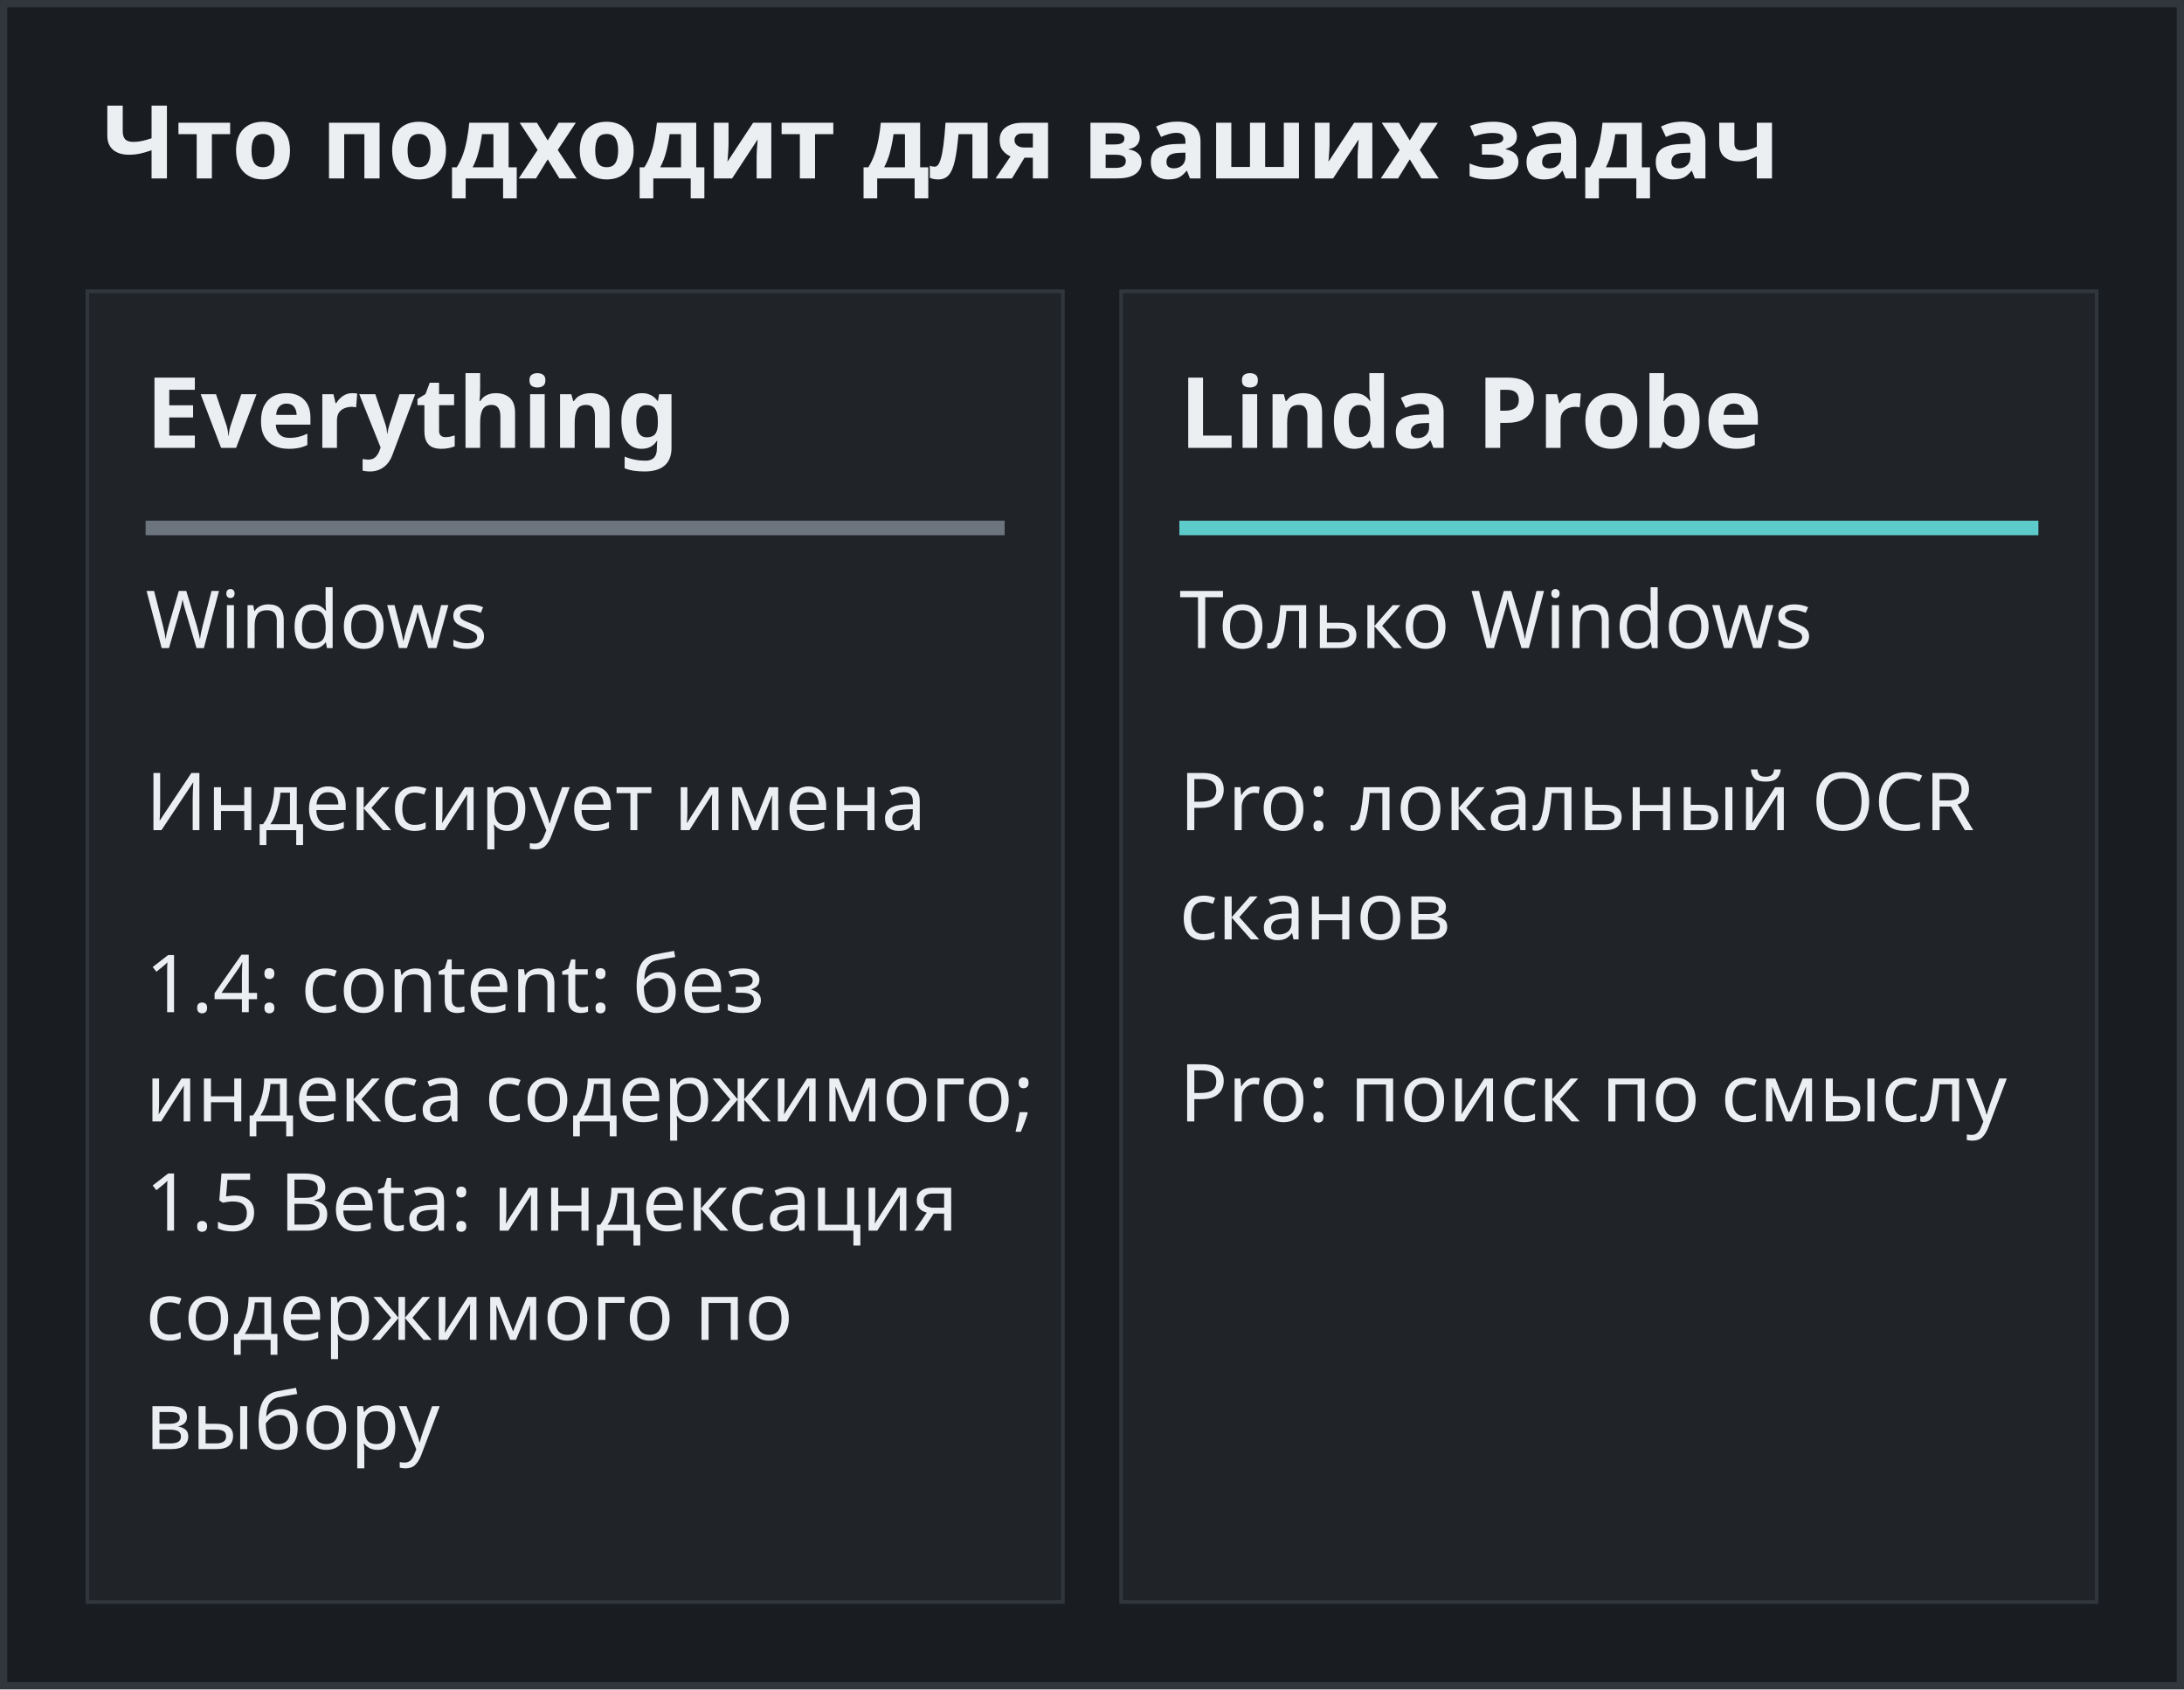
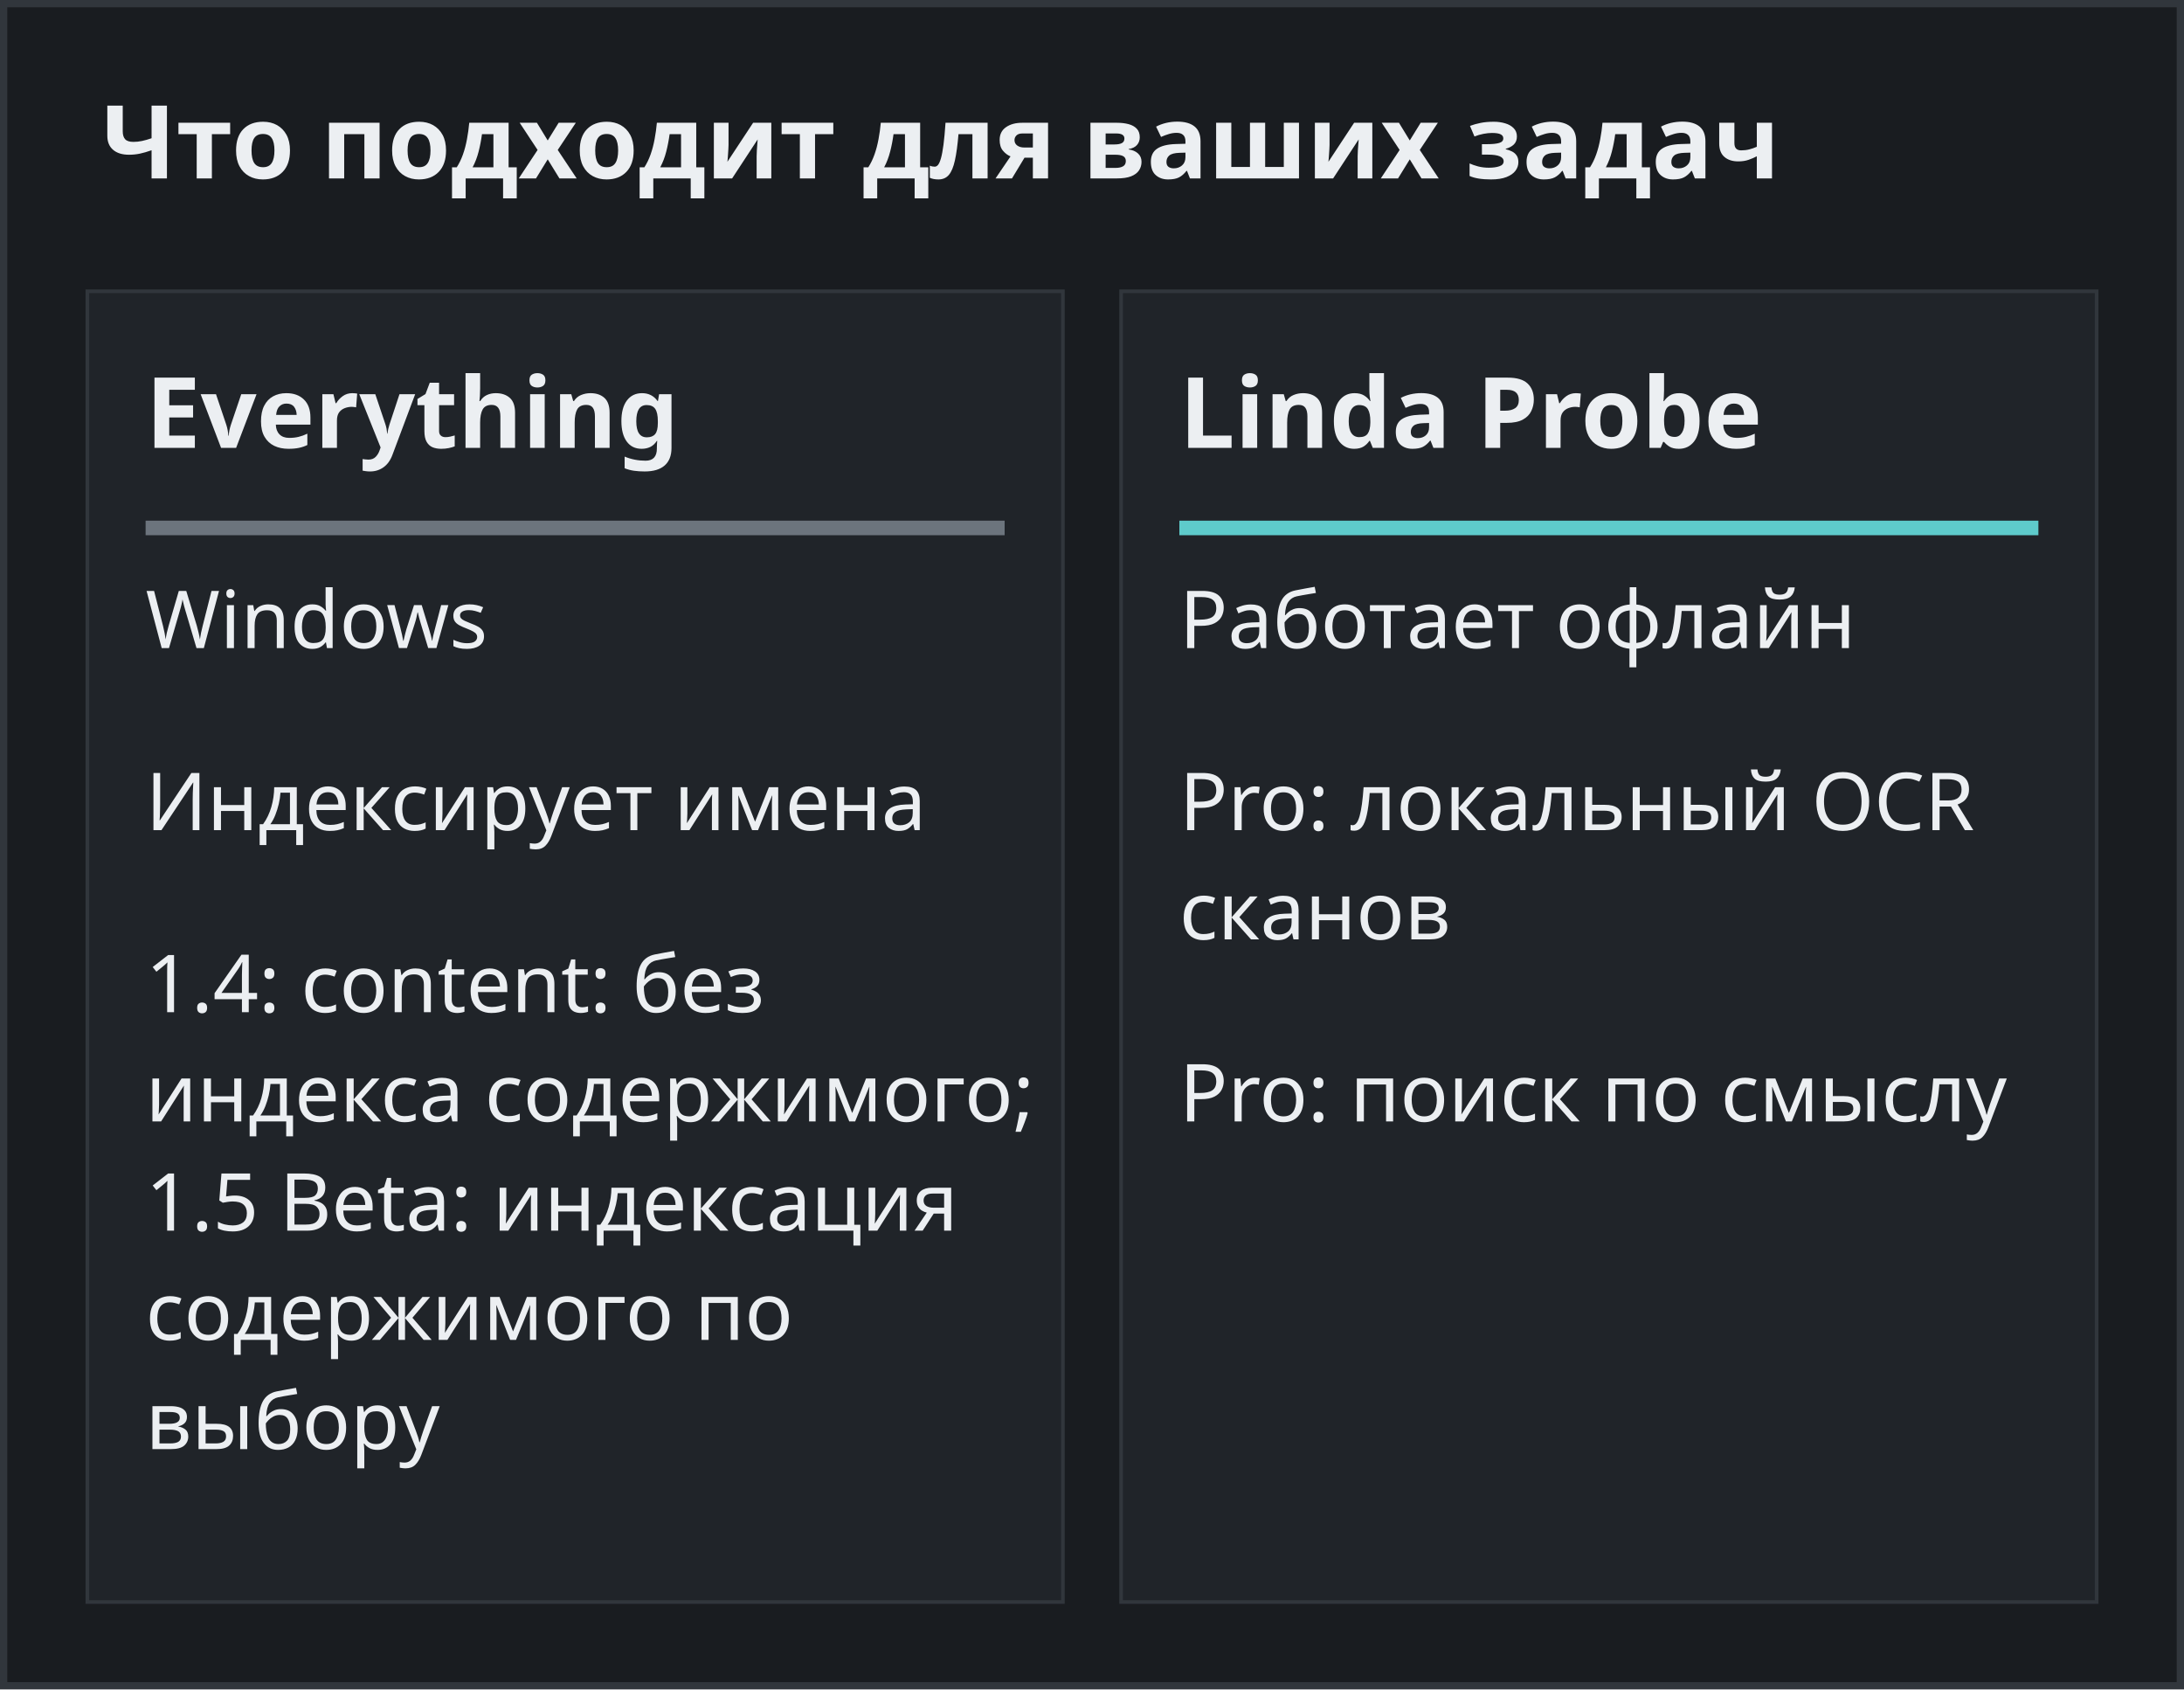
<svg xmlns="http://www.w3.org/2000/svg" xml:lang="ru" width="600" height="464" viewBox="0 0 600 464" role="img" aria-labelledby="title">
  <rect x="1" y="1" width="598" height="462" rx="0" fill="#191c20" stroke="#31363c" stroke-width="2" />
  <g font-family="Segoe UI Variable Text, Segoe UI, system-ui, sans-serif">
    <text x="28" y="49" font-size="28" font-weight="600" fill="#eceff2">
      <tspan x="28" dy="0">Что подходит для ваших задач</tspan>
    </text>
    <rect x="24" y="80" width="268" height="360" rx="0" fill="#202429" stroke="#31363c" />
    <text x="40" y="123" font-size="27" font-weight="600" fill="#eceff2">
      <tspan x="40" dy="0">Everything</tspan>
    </text>
    <path d="M40 145 H276" stroke="#6c747d" stroke-width="4" />
    <text x="40" y="178" font-size="22" fill="#eceff2">
      <tspan x="40" dy="0">Windows</tspan>
    </text>
    <text x="40" y="228" font-size="22" fill="#eceff2">
      <tspan x="40" dy="0">Индексирует имена</tspan>
    </text>
    <text x="40" y="278" font-size="22" fill="#eceff2">
      <tspan x="40" dy="0">1.4: content: без</tspan>
      <tspan x="40" dy="30">индекса содержимого;</tspan>
      <tspan x="40" dy="30">1.5 Beta: индексация</tspan>
      <tspan x="40" dy="30">содержимого по</tspan>
      <tspan x="40" dy="30">выбору</tspan>
    </text>
    <rect x="308" y="80" width="268" height="360" rx="0" fill="#202429" stroke="#31363c" />
    <text x="324" y="123" font-size="27" font-weight="600" fill="#eceff2">
      <tspan x="324" dy="0">Linda Probe</tspan>
    </text>
    <path d="M324 145 H560" stroke="#5ecbcb" stroke-width="4" />
    <text x="324" y="178" font-size="22" fill="#eceff2">
-       <tspan x="324" dy="0">Только Windows</tspan>
+       <tspan x="324" dy="0">Работает офлайн</tspan>
    </text>
    <text x="324" y="228" font-size="22" fill="#eceff2">
      <tspan x="324" dy="0">Pro: локальный OCR</tspan>
      <tspan x="324" dy="30">сканов</tspan>
    </text>
    <text x="324" y="308" font-size="22" fill="#eceff2">
      <tspan x="324" dy="0">Pro: поиск по смыслу</tspan>
    </text>
  </g>
</svg>
